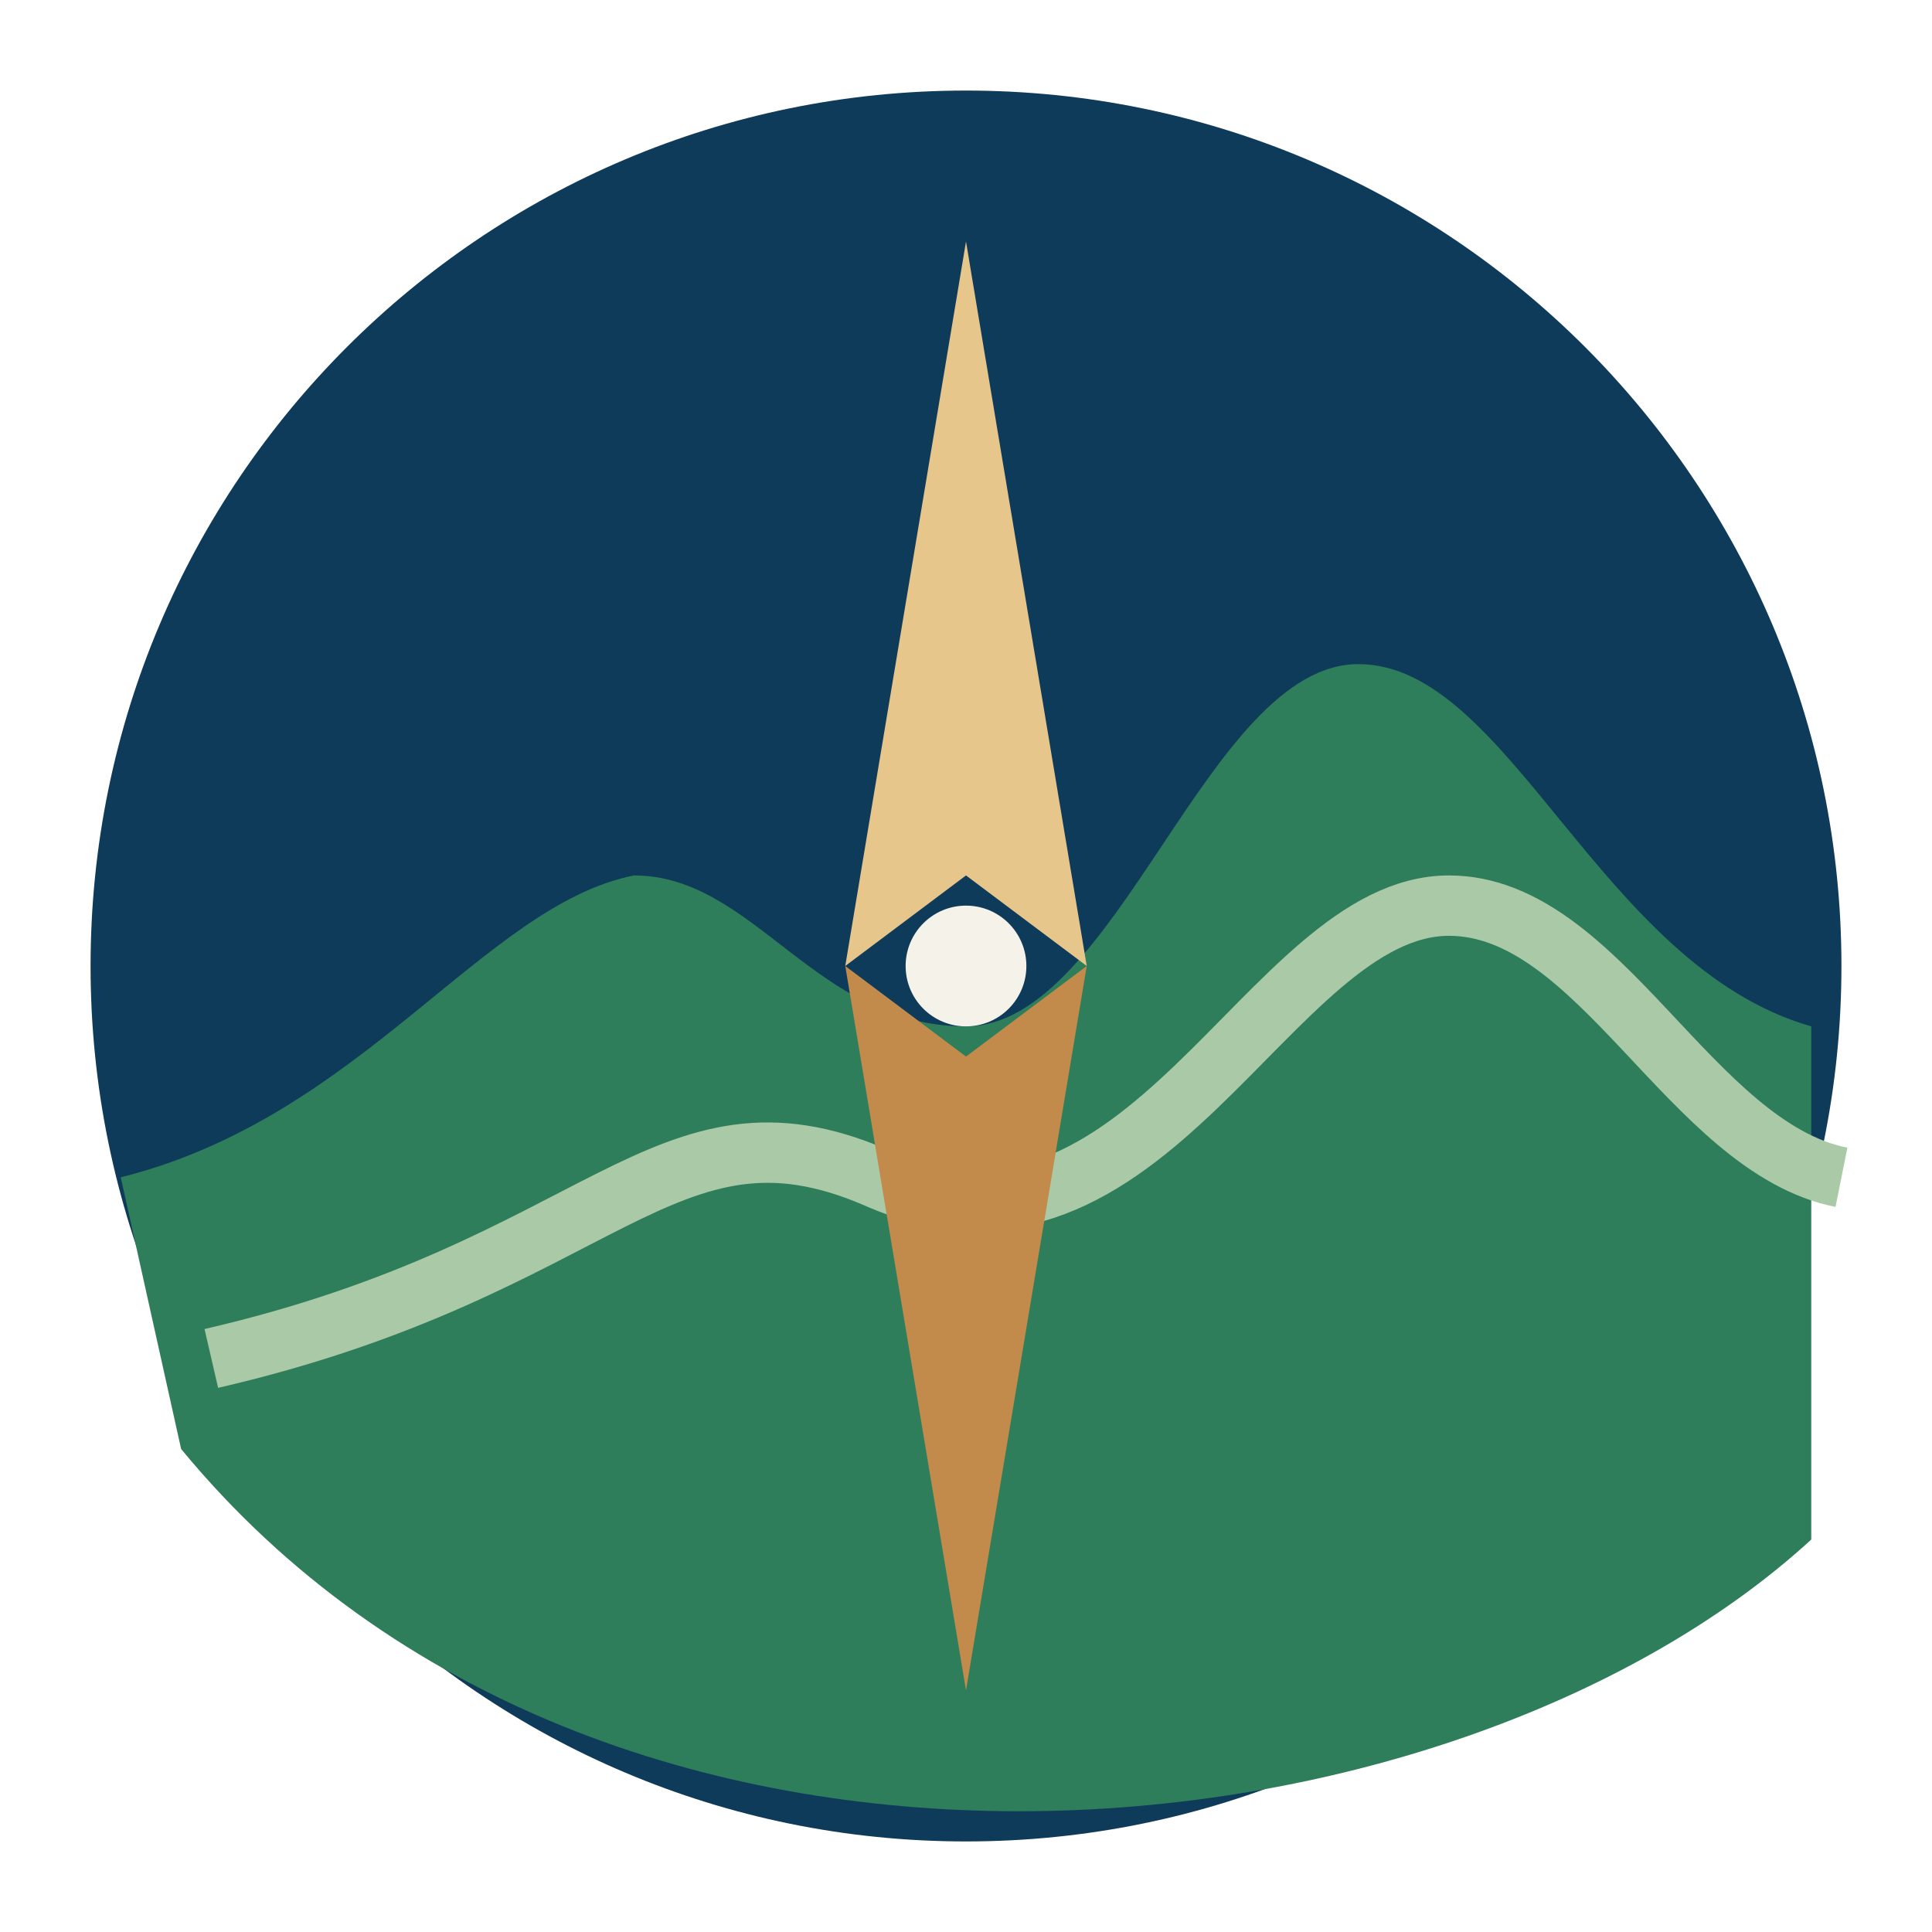
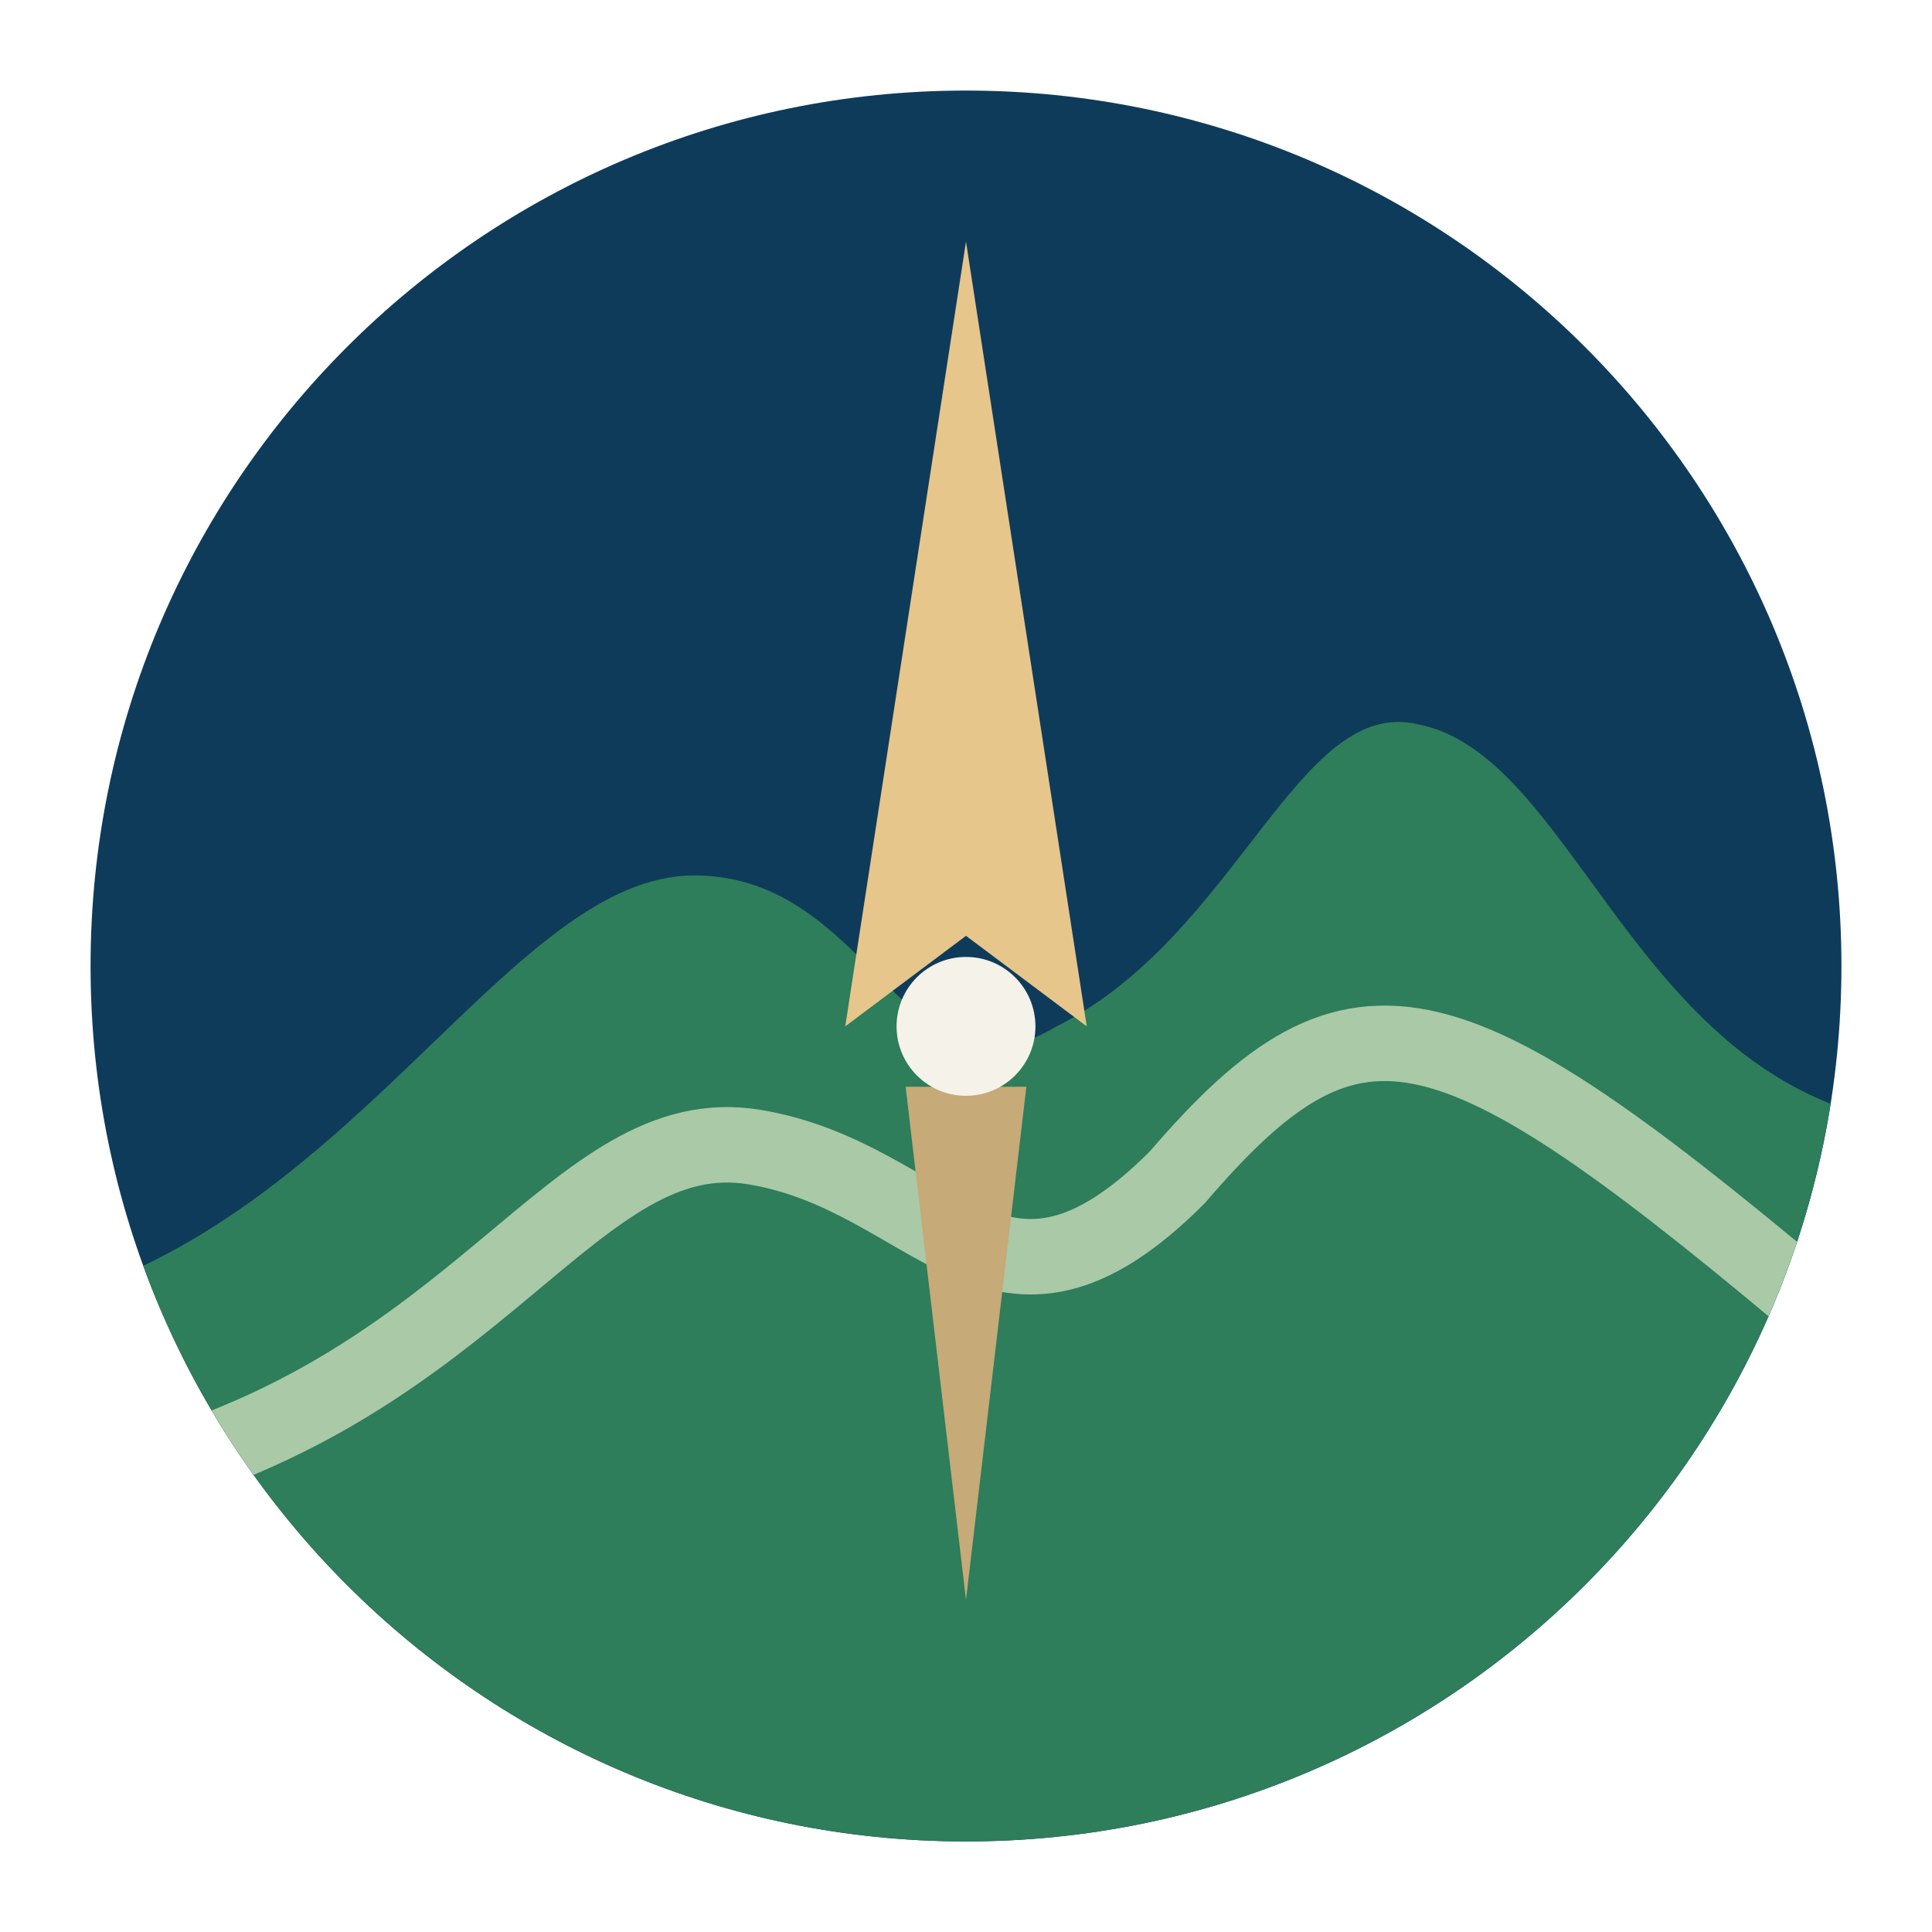
<svg xmlns="http://www.w3.org/2000/svg" viewBox="0 0 64 64" role="img" aria-label="地球与指北针">
+   <defs>
+     <clipPath id="earth">
+       <circle cx="32" cy="32" r="29" />
+     </clipPath>
+   </defs>
  <circle cx="32" cy="32" r="29" fill="#0F3B5B" />
-   <path d="M4 39C12 37 16 30 21 29C25 29 27 34 32 34C37 34 40 22 45 22C50 22 53 32 60 34V51C48 62 20 65 6 48Z" fill="#2E7D5B" />
-   <path d="M7 45C20 42 22 36 29 39C38 43 42 30 48 30C53 30 56 38 61 39" fill="none" stroke="#A9C9A7" stroke-width="2" />
-   <path d="M32 8L36 32L32 29L28 32Z" fill="#E6C68A" />
-   <path d="M32 56L36 32L32 35L28 32Z" fill="#C28A4B" />
-   <circle cx="32" cy="32" r="2" fill="#F5F2E9" />
+   <g clip-path="url(#earth)">
+     <path d="M2 43C12 40 17 29 23 29C29 29 30 37 35 34C41 31 43 23 47 24C52 25 54 35 62 37V64H2Z" fill="#2E7D5B" />
+     <path d="M4 49C16 46 19 37 25 38C31 39 33 45 39 39C45 32 48 33 61 44" fill="none" stroke="#A9C9A7" stroke-width="2.5" />
+   </g>
+   <path d="M32 8L36 34L32 31L28 34Z" fill="#E6C68A" />
+   <path d="M32 53L34 36L30 36Z" fill="#C6AA77" />
+   <circle cx="32" cy="34" r="2.3" fill="#F5F2E9" />
</svg>
